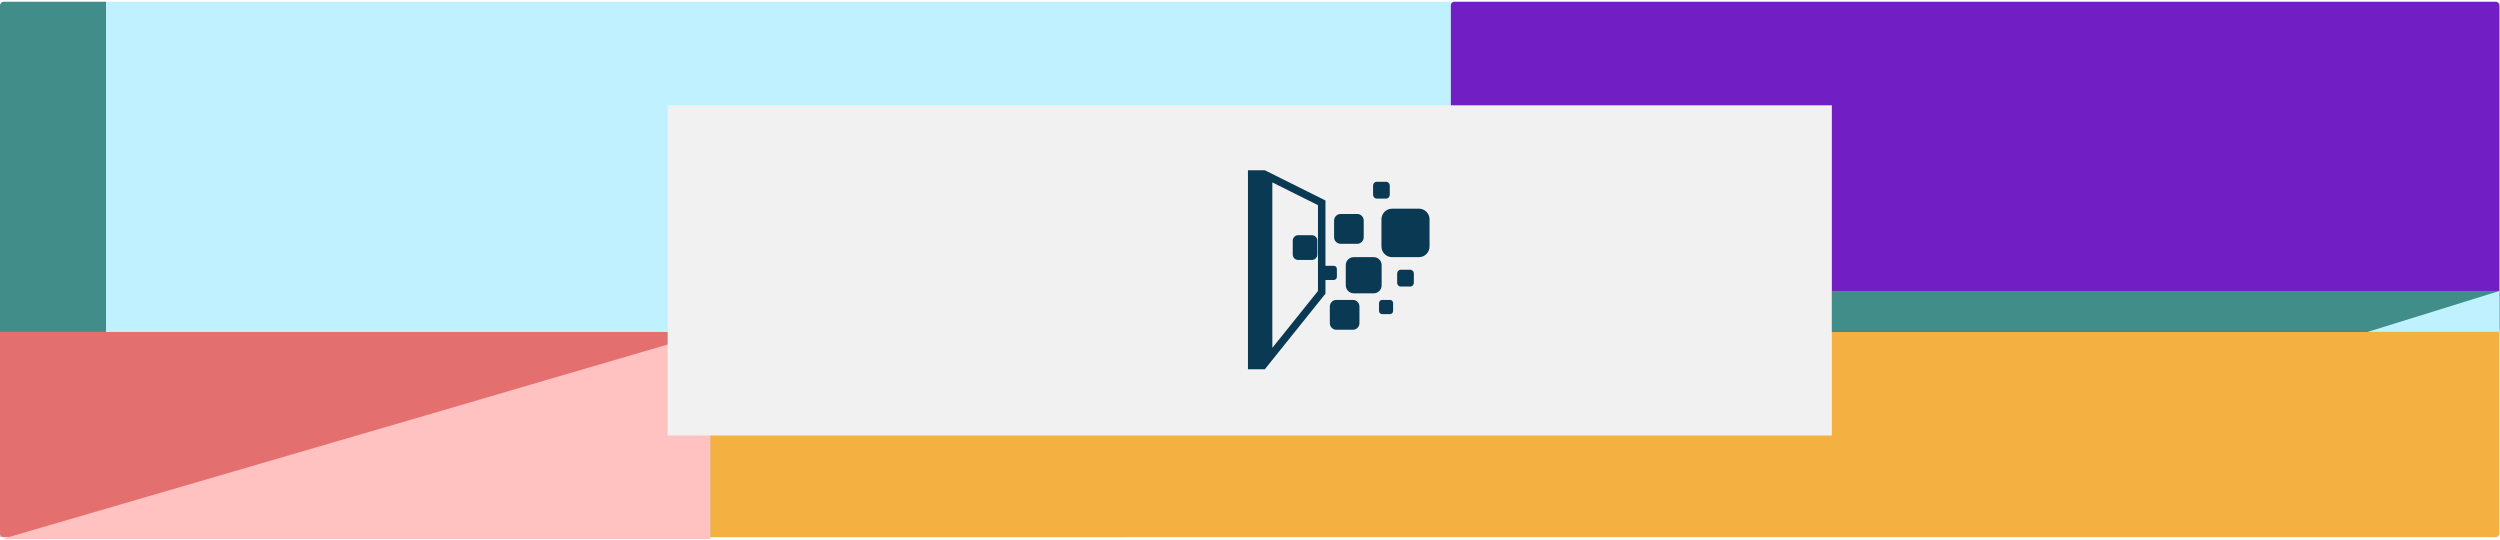
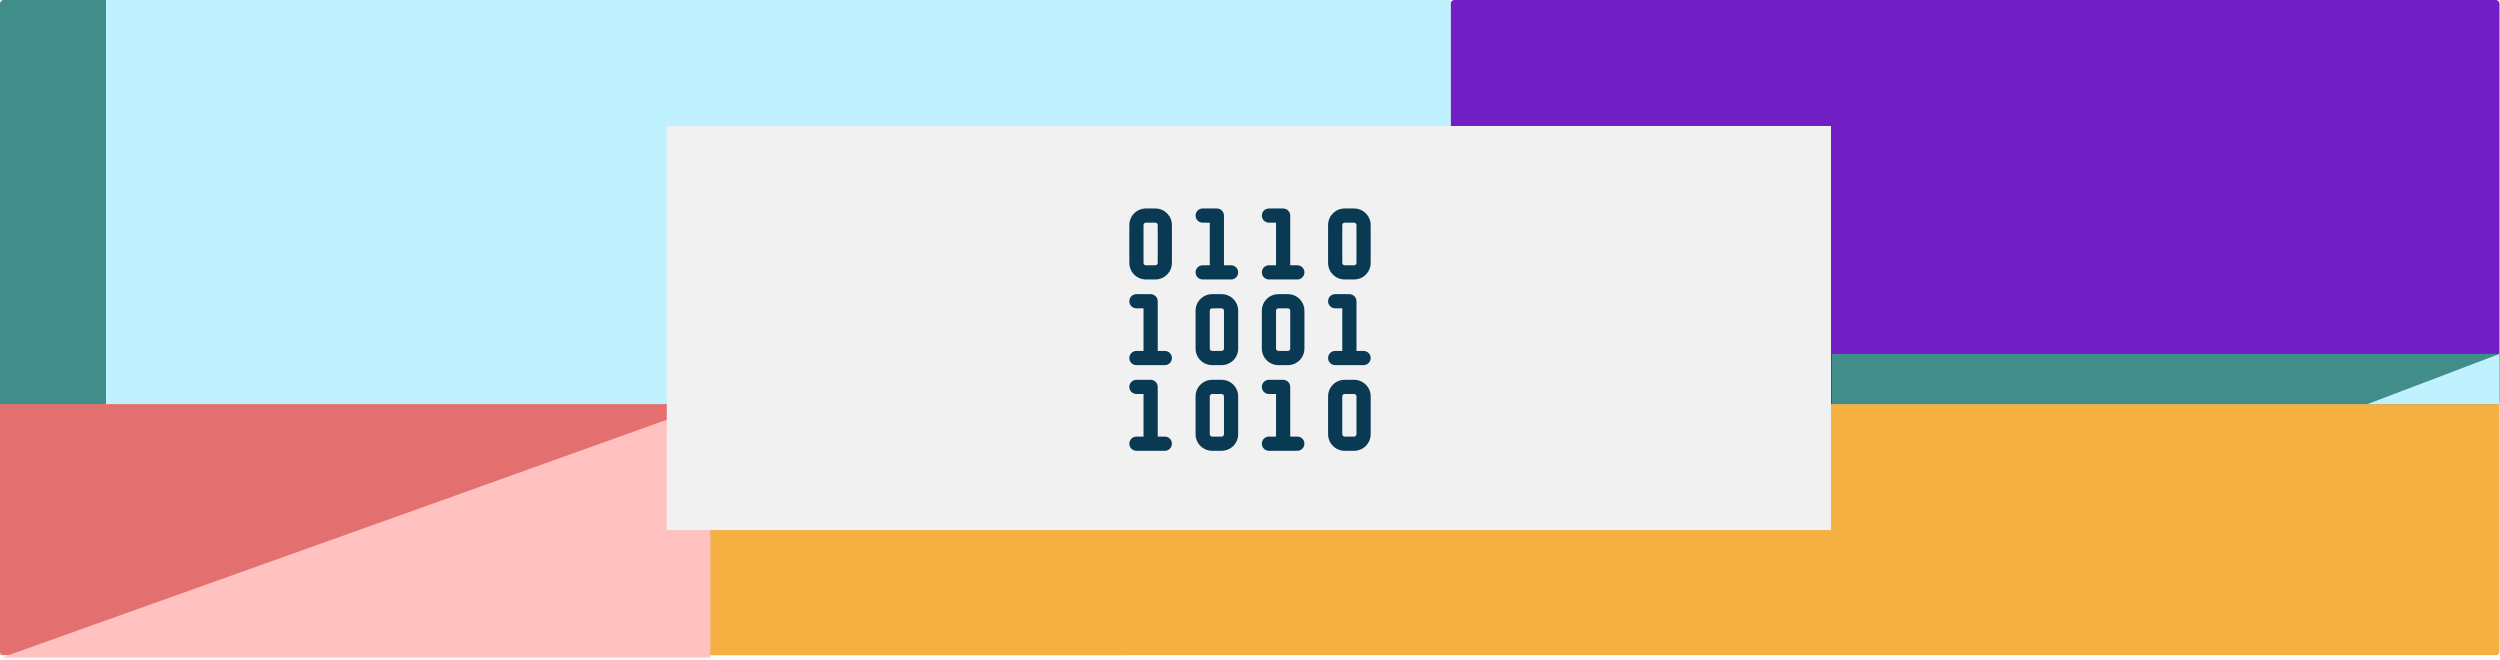
- <svg xmlns="http://www.w3.org/2000/svg" width="1331" height="287" viewBox="0 0 1331 287" fill="none">
-   <rect y="55.018" width="598.036" height="230.941" fill="#C4C4C4" />
-   <path d="M0 176.73H377.238V285.96H2C0.895 285.96 0 285.064 0 283.96V176.73Z" fill="#E3706F" />
-   <path d="M218.011 223.67L378.228 176.73V287H0.99L218.011 223.67Z" fill="#FFC2C1" />
-   <path d="M378.228 176.73H1330.73V283.96C1330.73 285.064 1329.83 285.96 1328.73 285.96H378.228V176.73Z" fill="#F4B040" />
-   <path d="M0 2.924C0 1.819 0.895 0.924 2 0.924H56.437V176.731H0V2.924Z" fill="#408D8A" />
-   <path d="M772.299 2.924C772.299 1.819 773.194 0.924 774.299 0.924H1328.73C1329.83 0.924 1330.73 1.819 1330.73 2.924V174.731C1330.73 175.835 1329.83 176.731 1328.73 176.731H774.299C773.194 176.731 772.299 175.835 772.299 174.731V2.924Z" fill="#711EC4" />
-   <rect x="56.437" y="0.924" width="715.861" height="175.807" fill="#BFF1FF" />
-   <rect width="21.846" height="355.455" transform="matrix(-5.64807e-08 -1 -1 3.3829e-08 1330.73 176.73)" fill="#408D8A" />
-   <path d="M1300.87 164.184L1330.73 154.885V176.731H1260.43L1300.87 164.184Z" fill="#BFF1FF" />
-   <rect x="355.455" y="56.058" width="619.819" height="175.807" fill="#F1F1F1" />
-   <path d="M691.134 138.405H698.457C700.042 138.405 701.345 137.092 701.345 135.5V128.12C701.345 126.527 700.042 125.215 698.457 125.215H691.134C689.545 125.215 688.253 126.521 688.253 128.12V135.5C688.253 137.092 689.544 138.405 691.134 138.405Z" fill="#0A3954" />
-   <path d="M713.74 129.805H722.571C724.485 129.805 726.042 128.232 726.042 126.309V117.413C726.042 115.489 724.485 113.919 722.571 113.919H713.74C711.831 113.919 710.269 115.489 710.269 117.413V126.309C710.269 128.231 711.832 129.805 713.74 129.805Z" fill="#0A3954" />
-   <path d="M720.303 159.677H711.47C709.562 159.677 707.999 161.247 707.999 163.175V172.072C707.999 173.986 709.562 175.565 711.47 175.565H720.303C722.207 175.565 723.774 173.986 723.774 172.072V163.175C723.773 161.256 722.207 159.677 720.303 159.677Z" fill="#0A3954" />
-   <path d="M735.587 151.918V141.144C735.587 138.813 733.702 136.906 731.388 136.906H720.694C718.385 136.906 716.491 138.813 716.491 141.144V151.918C716.491 154.245 718.385 156.154 720.694 156.154H731.388C733.698 156.154 735.587 154.245 735.587 151.918Z" fill="#0A3954" />
-   <path d="M732.983 105.724H737.956C739.027 105.724 739.914 104.835 739.914 103.756V98.746C739.914 97.666 739.03 96.778 737.956 96.778H732.983C731.917 96.778 731.029 97.666 731.029 98.746V103.755C731.029 104.836 731.917 105.724 732.983 105.724Z" fill="#0A3954" />
-   <path d="M750.773 143.61H745.8C744.724 143.61 743.846 144.498 743.846 145.584V150.592C743.846 151.676 744.725 152.566 745.8 152.566H750.773C751.843 152.566 752.722 151.684 752.722 150.592V145.584C752.722 144.498 751.848 143.61 750.773 143.61Z" fill="#0A3954" />
-   <path d="M710.103 149.068C711.002 149.068 711.754 148.316 711.754 147.408V143.175C711.754 142.257 711.002 141.509 710.103 141.509H705.895C705.813 141.509 705.77 141.589 705.677 141.606V106.738L673.398 90.645H664.41V196.589H673.398L705.676 156.355V148.986C705.77 148.995 705.813 149.078 705.895 149.078H710.103V149.068H710.103ZM701.684 154.923L677.391 185.2V97.115L701.684 109.229V154.923Z" fill="#0A3954" />
-   <path d="M740.051 159.677H735.843C734.941 159.677 734.194 160.43 734.194 161.344V165.569C734.194 166.488 734.937 167.24 735.843 167.24H740.042C740.948 167.24 741.695 166.488 741.695 165.569V161.344C741.7 160.43 740.953 159.677 740.051 159.677Z" fill="#0A3954" />
-   <path d="M755.455 111.1H741.113C738.012 111.1 735.479 113.656 735.479 116.781V131.226C735.479 134.343 738.012 136.907 741.113 136.907H755.455C758.561 136.907 761.098 134.344 761.098 131.226V116.78C761.098 113.655 758.561 111.1 755.455 111.1Z" fill="#0A3954" />
+ <svg xmlns="http://www.w3.org/2000/svg" width="1331" height="351" viewBox="0 0 1331 351" fill="none">
+   <rect y="66.196" width="598.036" height="282.607" fill="#C4C4C4" />
+   <path d="M0 215.138H377.238V348.803H2C0.895 348.803 0 347.908 0 346.803V215.138Z" fill="#E3706F" />
+   <path d="M218.011 272.578L378.228 215.138V350.076H0.99L218.011 272.578Z" fill="#FFC2C1" />
+   <path d="M378.228 215.138H1330.73V346.803C1330.73 347.908 1329.83 348.803 1328.73 348.803H378.228V215.138Z" fill="#F4B040" />
+   <path d="M0 2C0 0.895 0.895 0 2 0H56.437V215.138H0V2Z" fill="#408D8A" />
+   <path d="M772.299 2C772.299 0.895 773.194 0 774.299 0H1328.73C1329.83 0 1330.73 0.895 1330.73 2V213.138C1330.73 214.242 1329.83 215.138 1328.73 215.138H774.299C773.194 215.138 772.299 214.242 772.299 213.138V2Z" fill="#711EC4" />
+   <rect x="56.437" width="715.861" height="215.138" fill="#BFF1FF" />
+   <rect width="26.733" height="355.455" transform="matrix(-4.61551e-08 -1 -1 4.13971e-08 1330.73 215.138)" fill="#408D8A" />
+   <path d="M1300.87 199.784L1330.73 188.405V215.138H1260.43L1300.87 199.784Z" fill="#BFF1FF" />
+   <rect x="355" y="67.076" width="619.819" height="215.138" fill="#F1F1F1" />
+   <path d="M650.383 202.207H645.344C640.481 202.207 636.525 206.162 636.525 211.025V231.182C636.525 236.045 640.481 240 645.344 240H650.383C655.246 240 659.201 236.045 659.201 231.182V211.025C659.201 206.162 655.246 202.207 650.383 202.207ZM651.643 231.182C651.643 231.876 651.078 232.441 650.383 232.441H645.344C644.649 232.441 644.084 231.876 644.084 231.182V211.025C644.084 210.331 644.649 209.766 645.344 209.766H650.383C651.078 209.766 651.643 210.331 651.643 211.025V231.182Z" fill="#0A3954" />
+   <path d="M620.148 232.441H616.369V205.986C616.369 203.899 614.677 202.207 612.59 202.207H605.031C602.944 202.207 601.252 203.899 601.252 205.986C601.252 208.074 602.944 209.766 605.031 209.766H608.811V232.441H605.031C602.944 232.441 601.252 234.133 601.252 236.221C601.252 238.308 602.944 240 605.031 240H620.148C622.236 240 623.928 238.308 623.928 236.221C623.928 234.133 622.236 232.441 620.148 232.441Z" fill="#0A3954" />
+   <path d="M720.93 202.207H715.891C711.028 202.207 707.072 206.162 707.072 211.025V231.182C707.072 236.045 711.028 240 715.891 240H720.93C725.793 240 729.748 236.045 729.748 231.182V211.025C729.748 206.162 725.793 202.207 720.93 202.207ZM722.189 231.182C722.189 231.876 721.625 232.441 720.93 232.441H715.891C715.196 232.441 714.631 231.876 714.631 231.182V211.025C714.631 210.331 715.196 209.766 715.891 209.766H720.93C721.625 209.766 722.189 210.331 722.189 211.025V231.182Z" fill="#0A3954" />
+   <path d="M690.695 232.441H686.916V205.986C686.916 203.899 685.224 202.207 683.137 202.207H675.578C673.491 202.207 671.799 203.899 671.799 205.986C671.799 208.074 673.491 209.766 675.578 209.766H679.357V232.441H675.578C673.491 232.441 671.799 234.133 671.799 236.221C671.799 238.308 673.491 240 675.578 240H690.695C692.783 240 694.475 238.308 694.475 236.221C694.475 234.133 692.783 232.441 690.695 232.441Z" fill="#0A3954" />
+   <path d="M650.383 156.604H645.344C640.481 156.604 636.525 160.559 636.525 165.422V185.578C636.525 190.441 640.481 194.396 645.344 194.396H650.383C655.246 194.396 659.201 190.441 659.201 185.578V165.422C659.201 160.559 655.246 156.604 650.383 156.604ZM651.643 185.578C651.643 186.273 651.078 186.838 650.383 186.838H645.344C644.649 186.838 644.084 186.273 644.084 185.578V165.422C644.084 164.727 644.649 164.162 645.344 164.162H650.383C651.078 164.162 651.643 164.727 651.643 165.422V185.578Z" fill="#0A3954" />
+   <path d="M620.148 186.838H616.369V160.383C616.369 158.295 614.677 156.604 612.59 156.604H605.031C602.944 156.604 601.252 158.295 601.252 160.383C601.252 162.47 602.944 164.162 605.031 164.162H608.811V186.838H605.031C602.944 186.838 601.252 188.53 601.252 190.617C601.252 192.705 602.944 194.396 605.031 194.396H620.148C622.236 194.396 623.928 192.705 623.928 190.617C623.928 188.53 622.236 186.838 620.148 186.838Z" fill="#0A3954" />
+   <path d="M685.656 156.604H680.617C675.754 156.604 671.799 160.559 671.799 165.422V185.578C671.799 190.441 675.754 194.396 680.617 194.396H685.656C690.519 194.396 694.475 190.441 694.475 185.578V165.422C694.475 160.559 690.519 156.604 685.656 156.604ZM686.916 185.578C686.916 186.273 686.351 186.838 685.656 186.838H680.617C679.922 186.838 679.357 186.273 679.357 185.578V165.422C679.357 164.727 679.922 164.162 680.617 164.162H685.656C686.351 164.162 686.916 164.727 686.916 165.422V185.578Z" fill="#0A3954" />
+   <path d="M725.969 186.838H722.189V160.383C722.189 158.295 720.498 156.604 718.41 156.604H710.852C708.764 156.604 707.072 158.295 707.072 160.383C707.072 162.47 708.764 164.162 710.852 164.162H714.631V186.838H710.852C708.764 186.838 707.072 188.53 707.072 190.617C707.072 192.705 708.764 194.396 710.852 194.396H725.969C728.056 194.396 729.748 192.705 729.748 190.617C729.748 188.53 728.056 186.838 725.969 186.838Z" fill="#0A3954" />
+   <path d="M615.109 111H610.07C605.207 111 601.252 114.955 601.252 119.818V139.975C601.252 144.838 605.207 148.793 610.07 148.793H615.109C619.972 148.793 623.928 144.838 623.928 139.975V119.818C623.928 114.955 619.972 111 615.109 111ZM616.369 139.975C616.369 140.669 615.804 141.234 615.109 141.234H610.07C609.375 141.234 608.811 140.669 608.811 139.975V119.818C608.811 119.124 609.375 118.559 610.07 118.559H615.109C615.804 118.559 616.369 119.124 616.369 119.818V139.975Z" fill="#0A3954" />
+   <path d="M655.422 141.234H651.643V114.779C651.643 112.692 649.951 111 647.863 111H640.305C638.217 111 636.525 112.692 636.525 114.779C636.525 116.867 638.217 118.559 640.305 118.559H644.084V141.234H640.305C638.217 141.234 636.525 142.926 636.525 145.014C636.525 147.101 638.217 148.793 640.305 148.793H655.422C657.509 148.793 659.201 147.101 659.201 145.014C659.201 142.926 657.509 141.234 655.422 141.234Z" fill="#0A3954" />
+   <path d="M720.93 111H715.891C711.028 111 707.072 114.955 707.072 119.818V139.975C707.072 144.838 711.028 148.793 715.891 148.793H720.93C725.793 148.793 729.748 144.838 729.748 139.975V119.818C729.748 114.955 725.793 111 720.93 111ZM722.189 139.975C722.189 140.669 721.625 141.234 720.93 141.234H715.891C715.196 141.234 714.631 140.669 714.631 139.975V119.818C714.631 119.124 715.196 118.559 715.891 118.559H720.93C721.625 118.559 722.189 119.124 722.189 119.818V139.975Z" fill="#0A3954" />
+   <path d="M690.695 141.234H686.916V114.779C686.916 112.692 685.224 111 683.137 111H675.578C673.491 111 671.799 112.692 671.799 114.779C671.799 116.867 673.491 118.559 675.578 118.559H679.357V141.234H675.578C673.491 141.234 671.799 142.926 671.799 145.014C671.799 147.101 673.491 148.793 675.578 148.793H690.695C692.783 148.793 694.475 147.101 694.475 145.014C694.475 142.926 692.783 141.234 690.695 141.234Z" fill="#0A3954" />
</svg>
